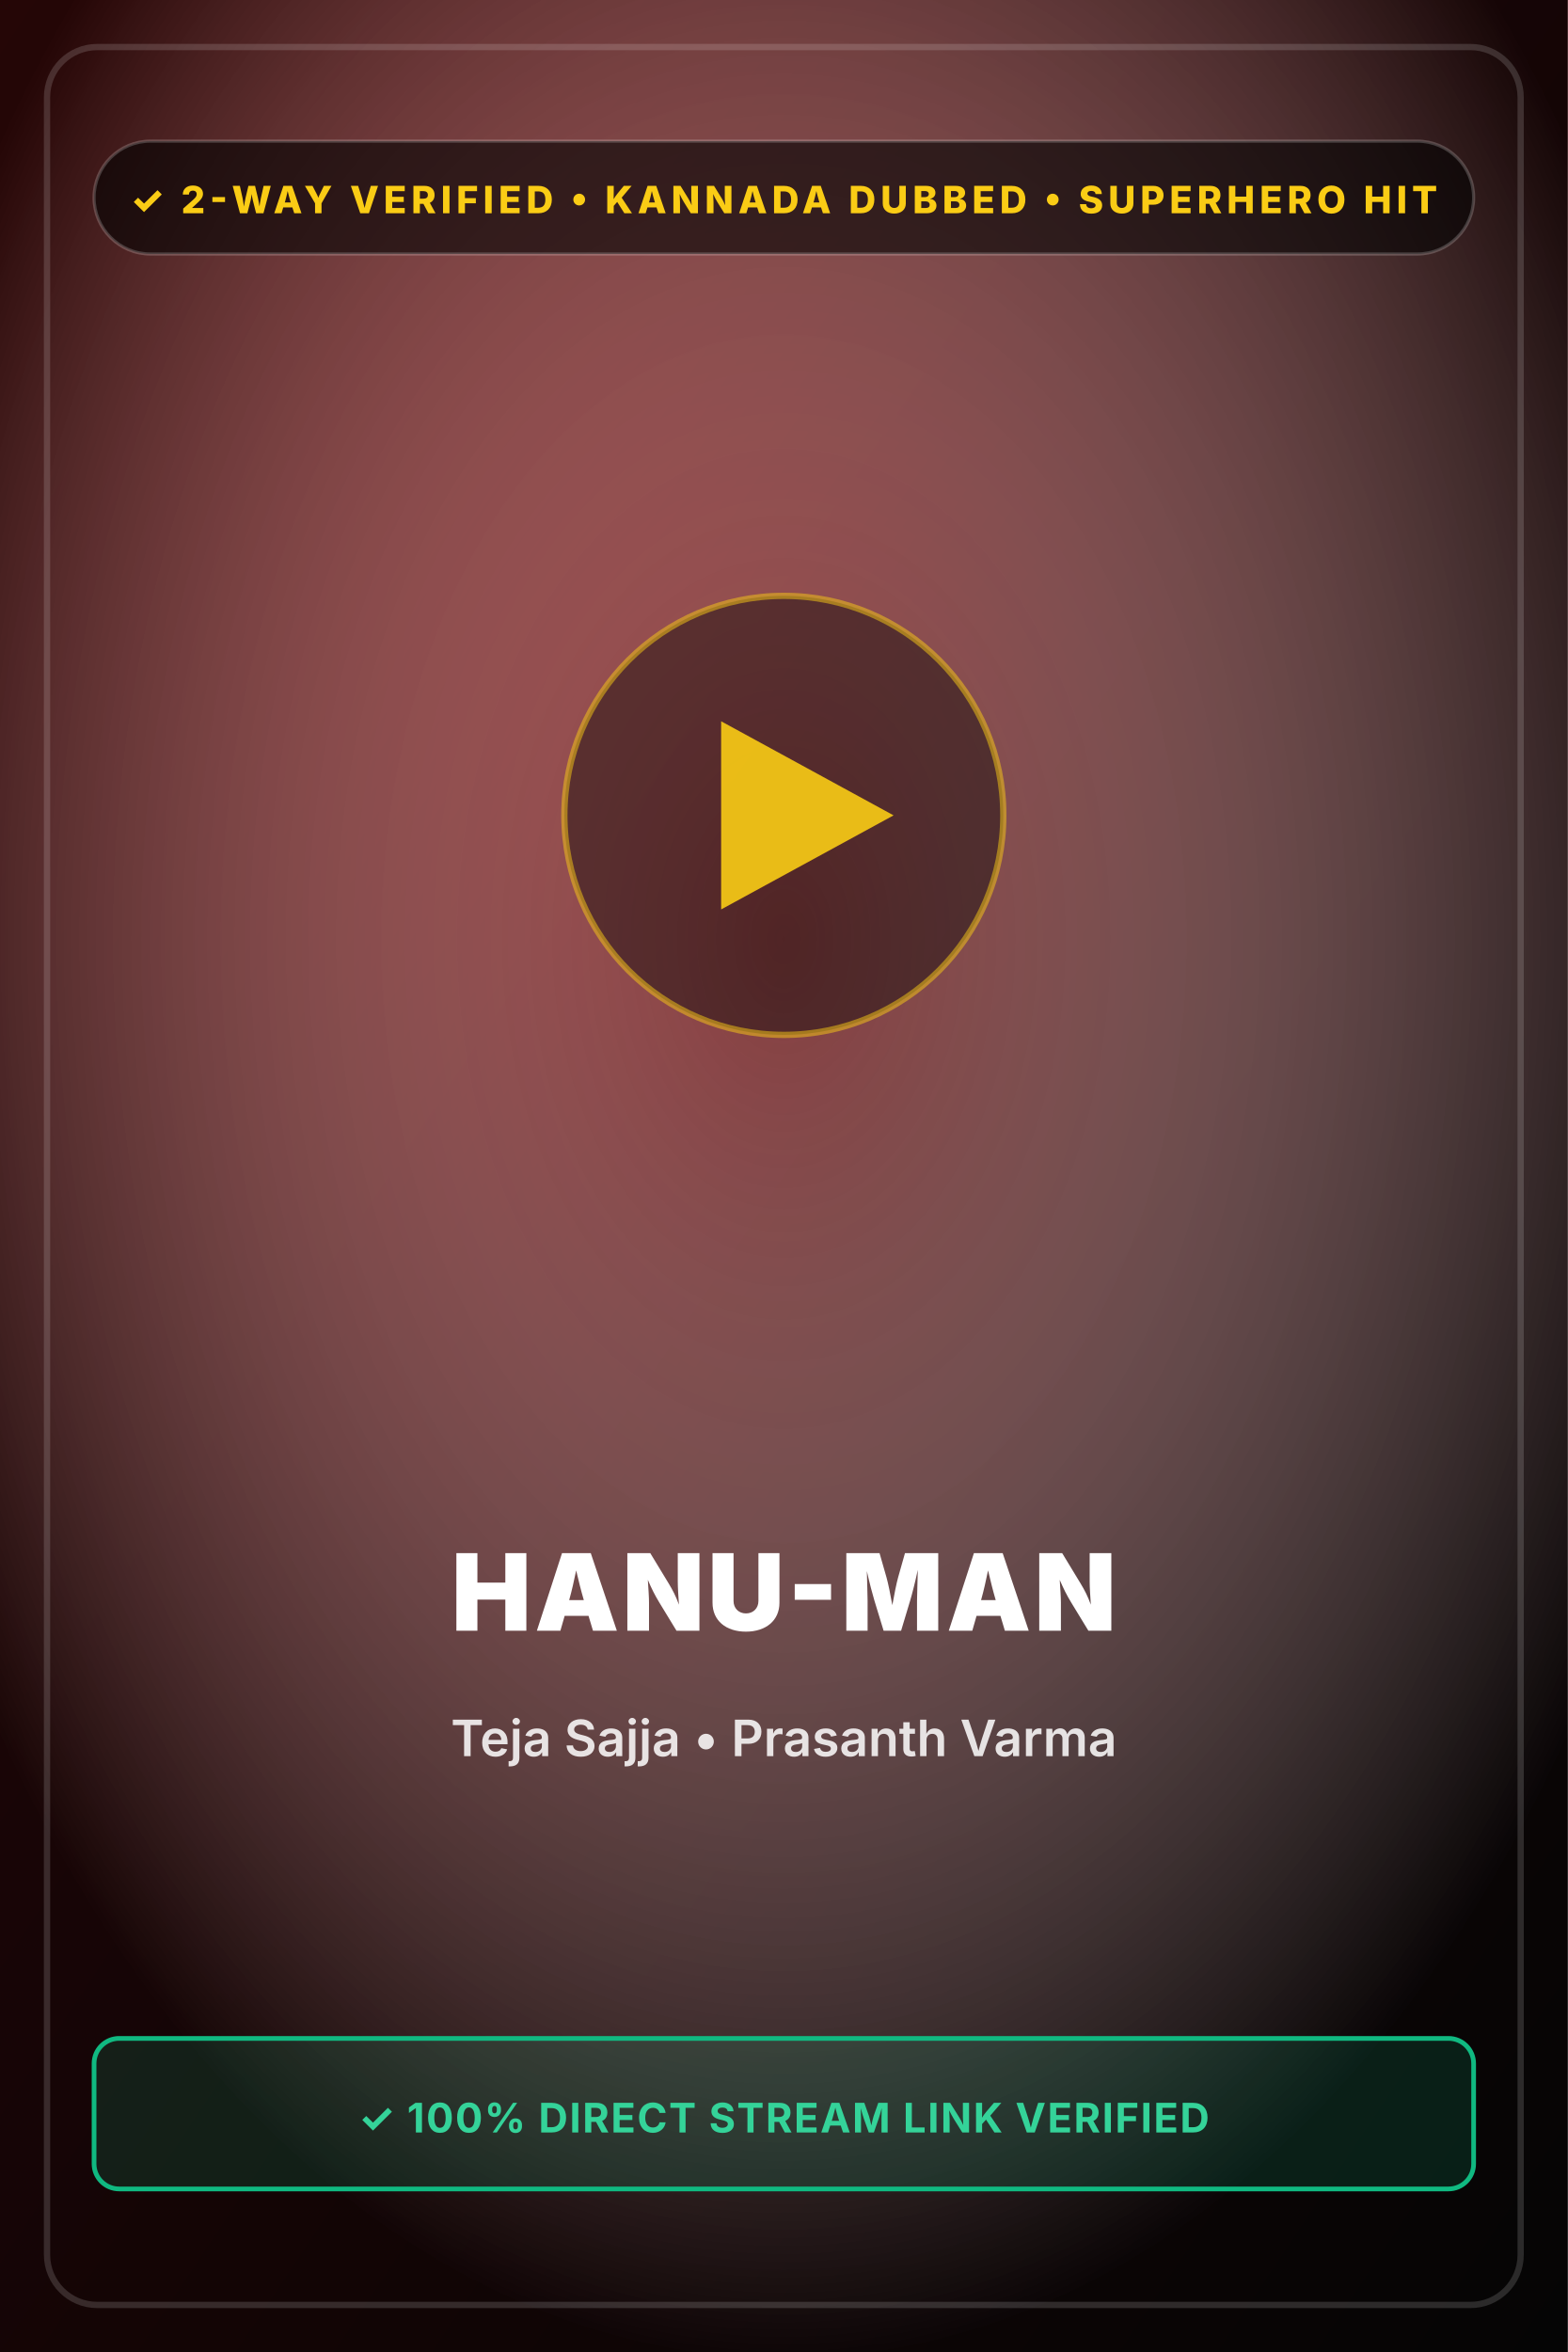
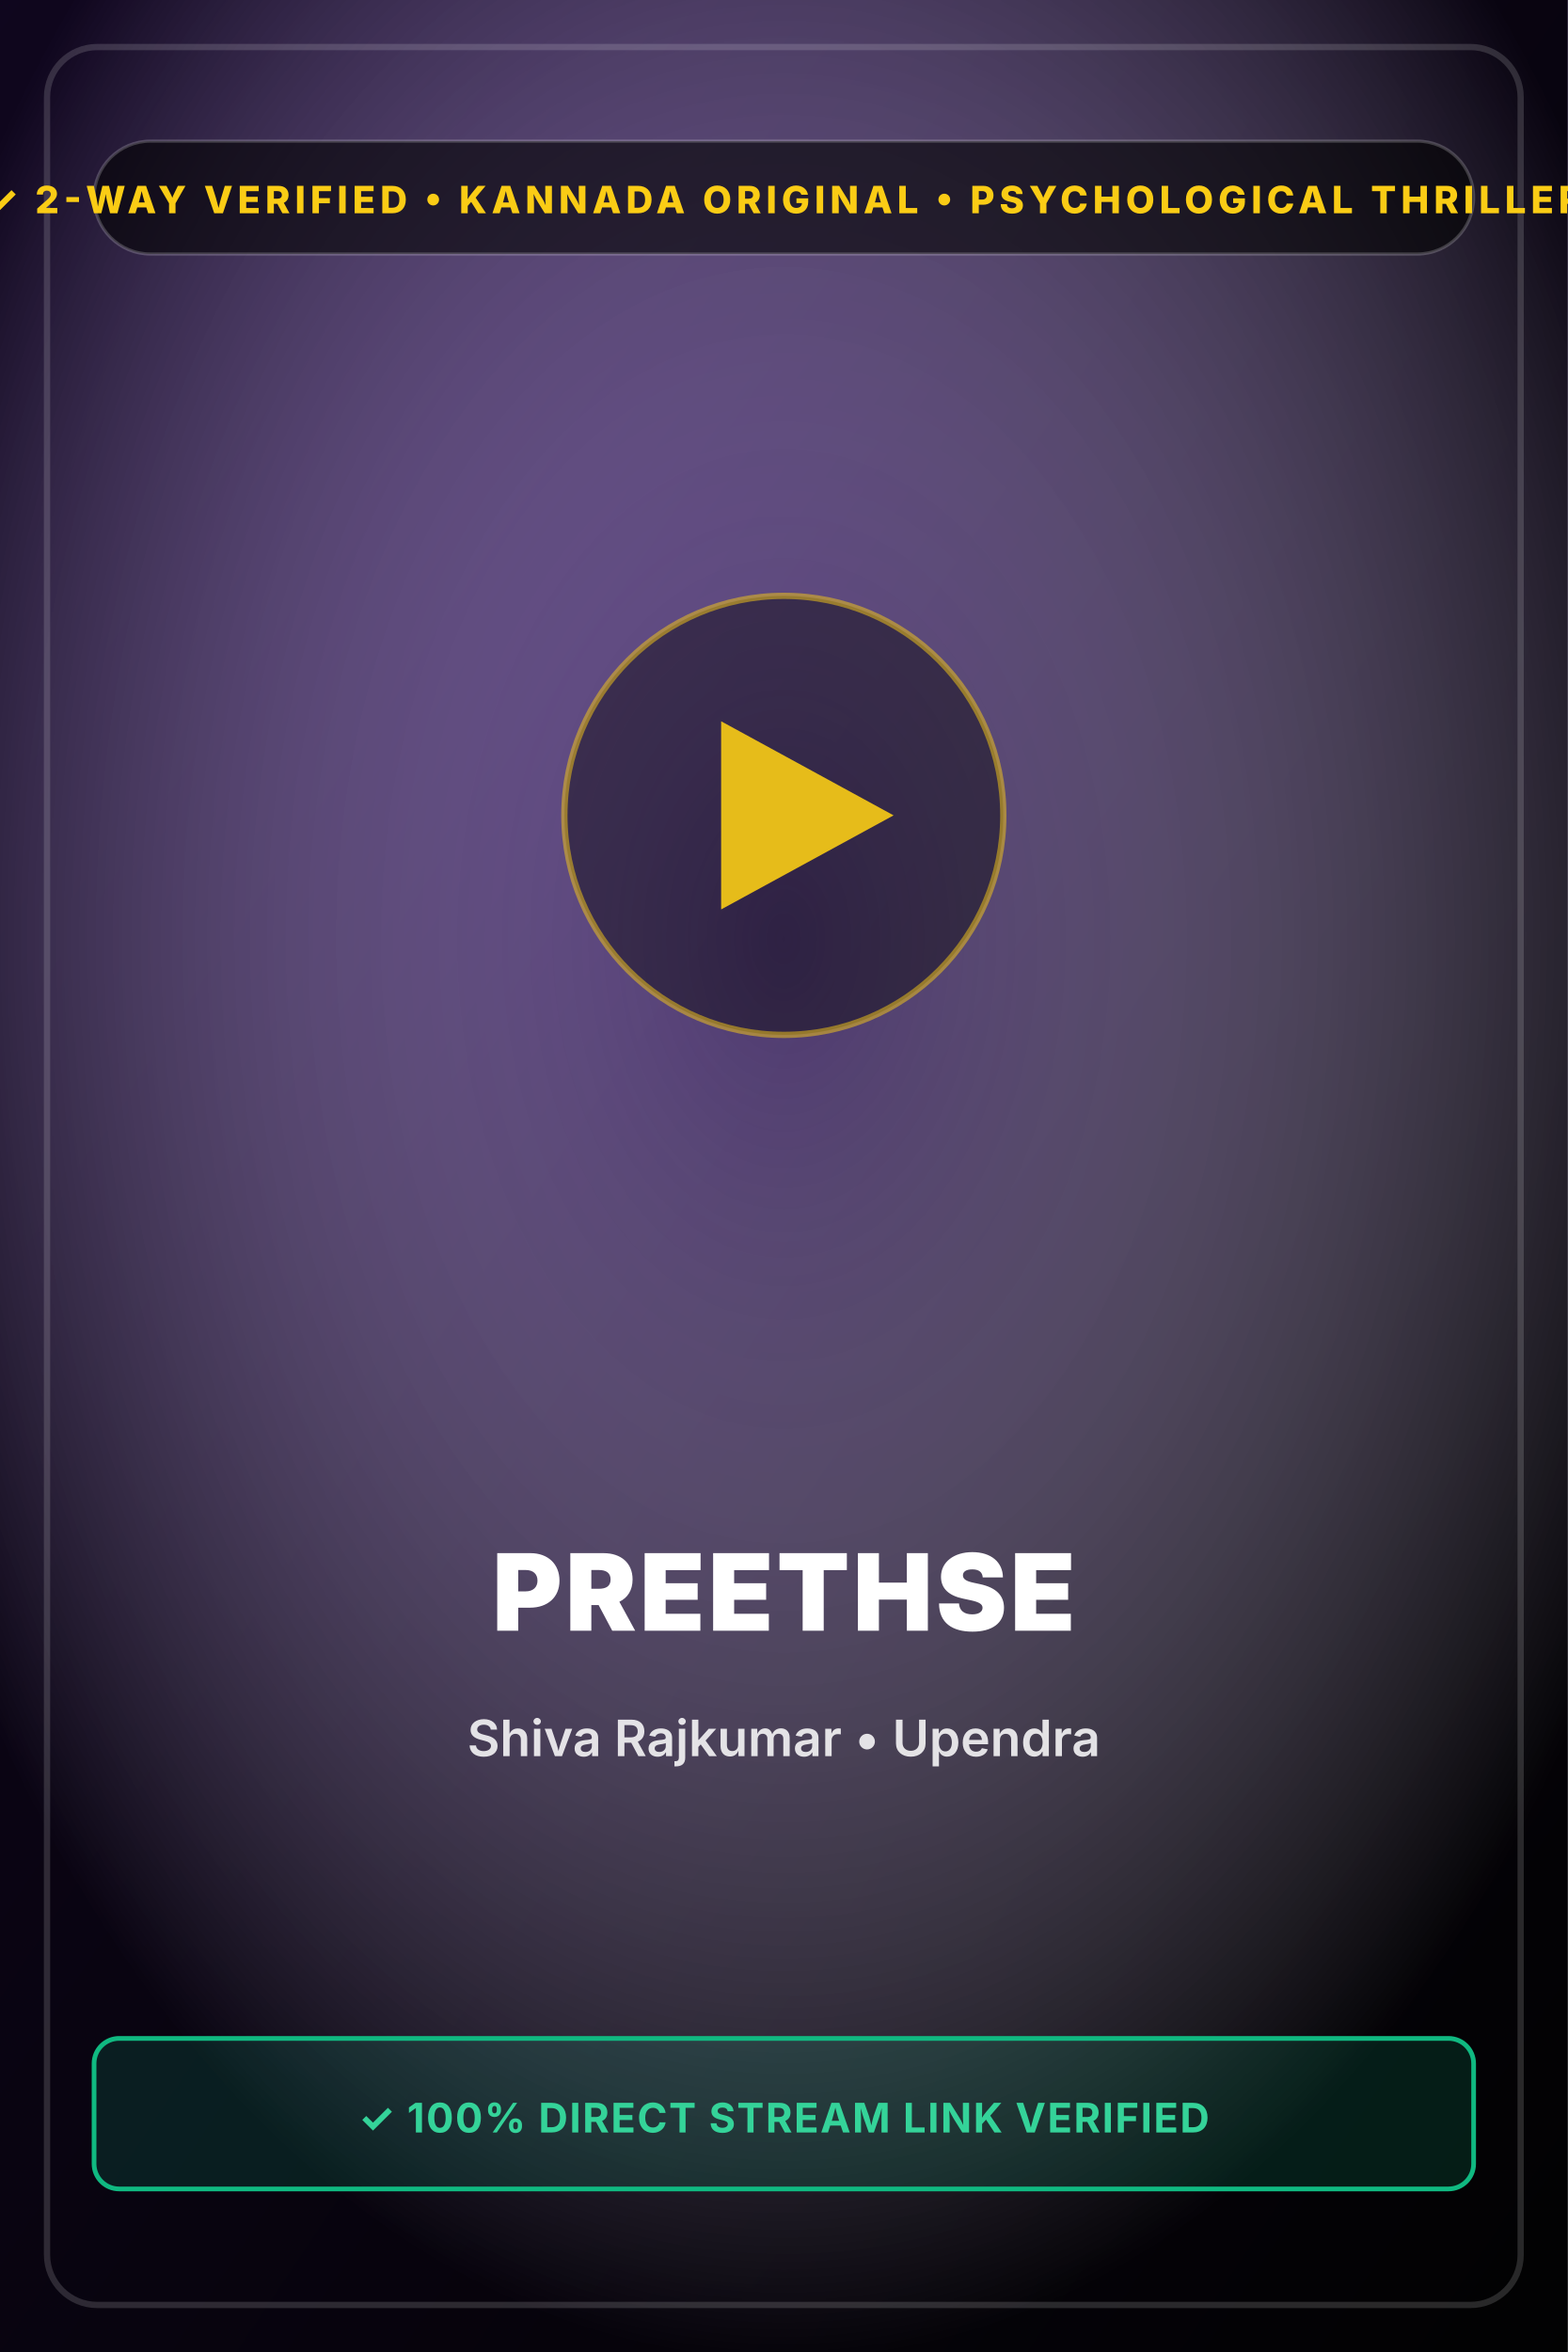
<svg xmlns="http://www.w3.org/2000/svg" viewBox="0 0 500 750" width="100%" height="100%">
  <defs>
-     <linearGradient id="bg-203" x1="0%" y1="0%" x2="100%" y2="100%">
-       <stop offset="0%" stop-color="#b91c1c" />
-       <stop offset="100%" stop-color="#18181b" />
+     <linearGradient id="bg-116" x1="0%" y1="0%" x2="100%" y2="100%">
+       <stop offset="0%" stop-color="#4c1d95" />
+       <stop offset="100%" stop-color="#09090b" />
    </linearGradient>
-     <radialGradient id="glow-203" cx="50%" cy="40%" r="60%">
+     <radialGradient id="glow-116" cx="50%" cy="40%" r="60%">
      <stop offset="0%" stop-color="#ffffff" stop-opacity="0.15" />
      <stop offset="100%" stop-color="#000000" stop-opacity="0.8" />
    </radialGradient>
  </defs>
-   <rect width="500" height="750" fill="url(#bg-203)" />
-   <rect width="500" height="750" fill="url(#glow-203)" />
+   <rect width="500" height="750" fill="url(#bg-116)" />
+   <rect width="500" height="750" fill="url(#glow-116)" />
  <rect x="15" y="15" width="470" height="720" fill="none" stroke="rgba(255, 255, 255, 0.15)" stroke-width="2" rx="16" />
  <g transform="translate(30, 45)">
    <rect width="440" height="36" rx="18" fill="rgba(0, 0, 0, 0.6)" stroke="rgba(255, 255, 255, 0.2)" />
    <text x="220" y="23" fill="#facc15" font-family="system-ui, -apple-system, sans-serif" font-size="12" font-weight="800" letter-spacing="1.5" text-anchor="middle">
-       ✓ 2-WAY VERIFIED • KANNADA DUBBED • SUPERHERO HIT
+       ✓ 2-WAY VERIFIED • KANNADA ORIGINAL • PSYCHOLOGICAL THRILLER
    </text>
  </g>
  <g transform="translate(250, 260)" text-anchor="middle">
    <circle r="70" fill="rgba(0, 0, 0, 0.4)" stroke="rgba(250, 204, 21, 0.5)" stroke-width="2" />
    <polygon points="-20,-30 35,0 -20,30" fill="#facc15" opacity="0.9" />
  </g>
  <g transform="translate(250, 520)" text-anchor="middle">
    <text y="0" fill="#ffffff" font-family="system-ui, -apple-system, sans-serif" font-size="34" font-weight="900" letter-spacing="1">
-       HANU-MAN
+       PREETHSE
    </text>
    <text y="40" fill="rgba(255, 255, 255, 0.85)" font-family="system-ui, -apple-system, sans-serif" font-size="16" font-weight="600">
-       Teja Sajja • Prasanth Varma
+       Shiva Rajkumar • Upendra
    </text>
  </g>
  <g transform="translate(30, 650)">
    <rect width="440" height="48" rx="8" fill="rgba(16, 185, 129, 0.15)" stroke="#10b981" stroke-width="1.5" />
    <text x="220" y="30" fill="#34d399" font-family="system-ui, -apple-system, sans-serif" font-size="13" font-weight="700" letter-spacing="0.5" text-anchor="middle">
      ✓ 100% DIRECT STREAM LINK VERIFIED
    </text>
  </g>
</svg>
